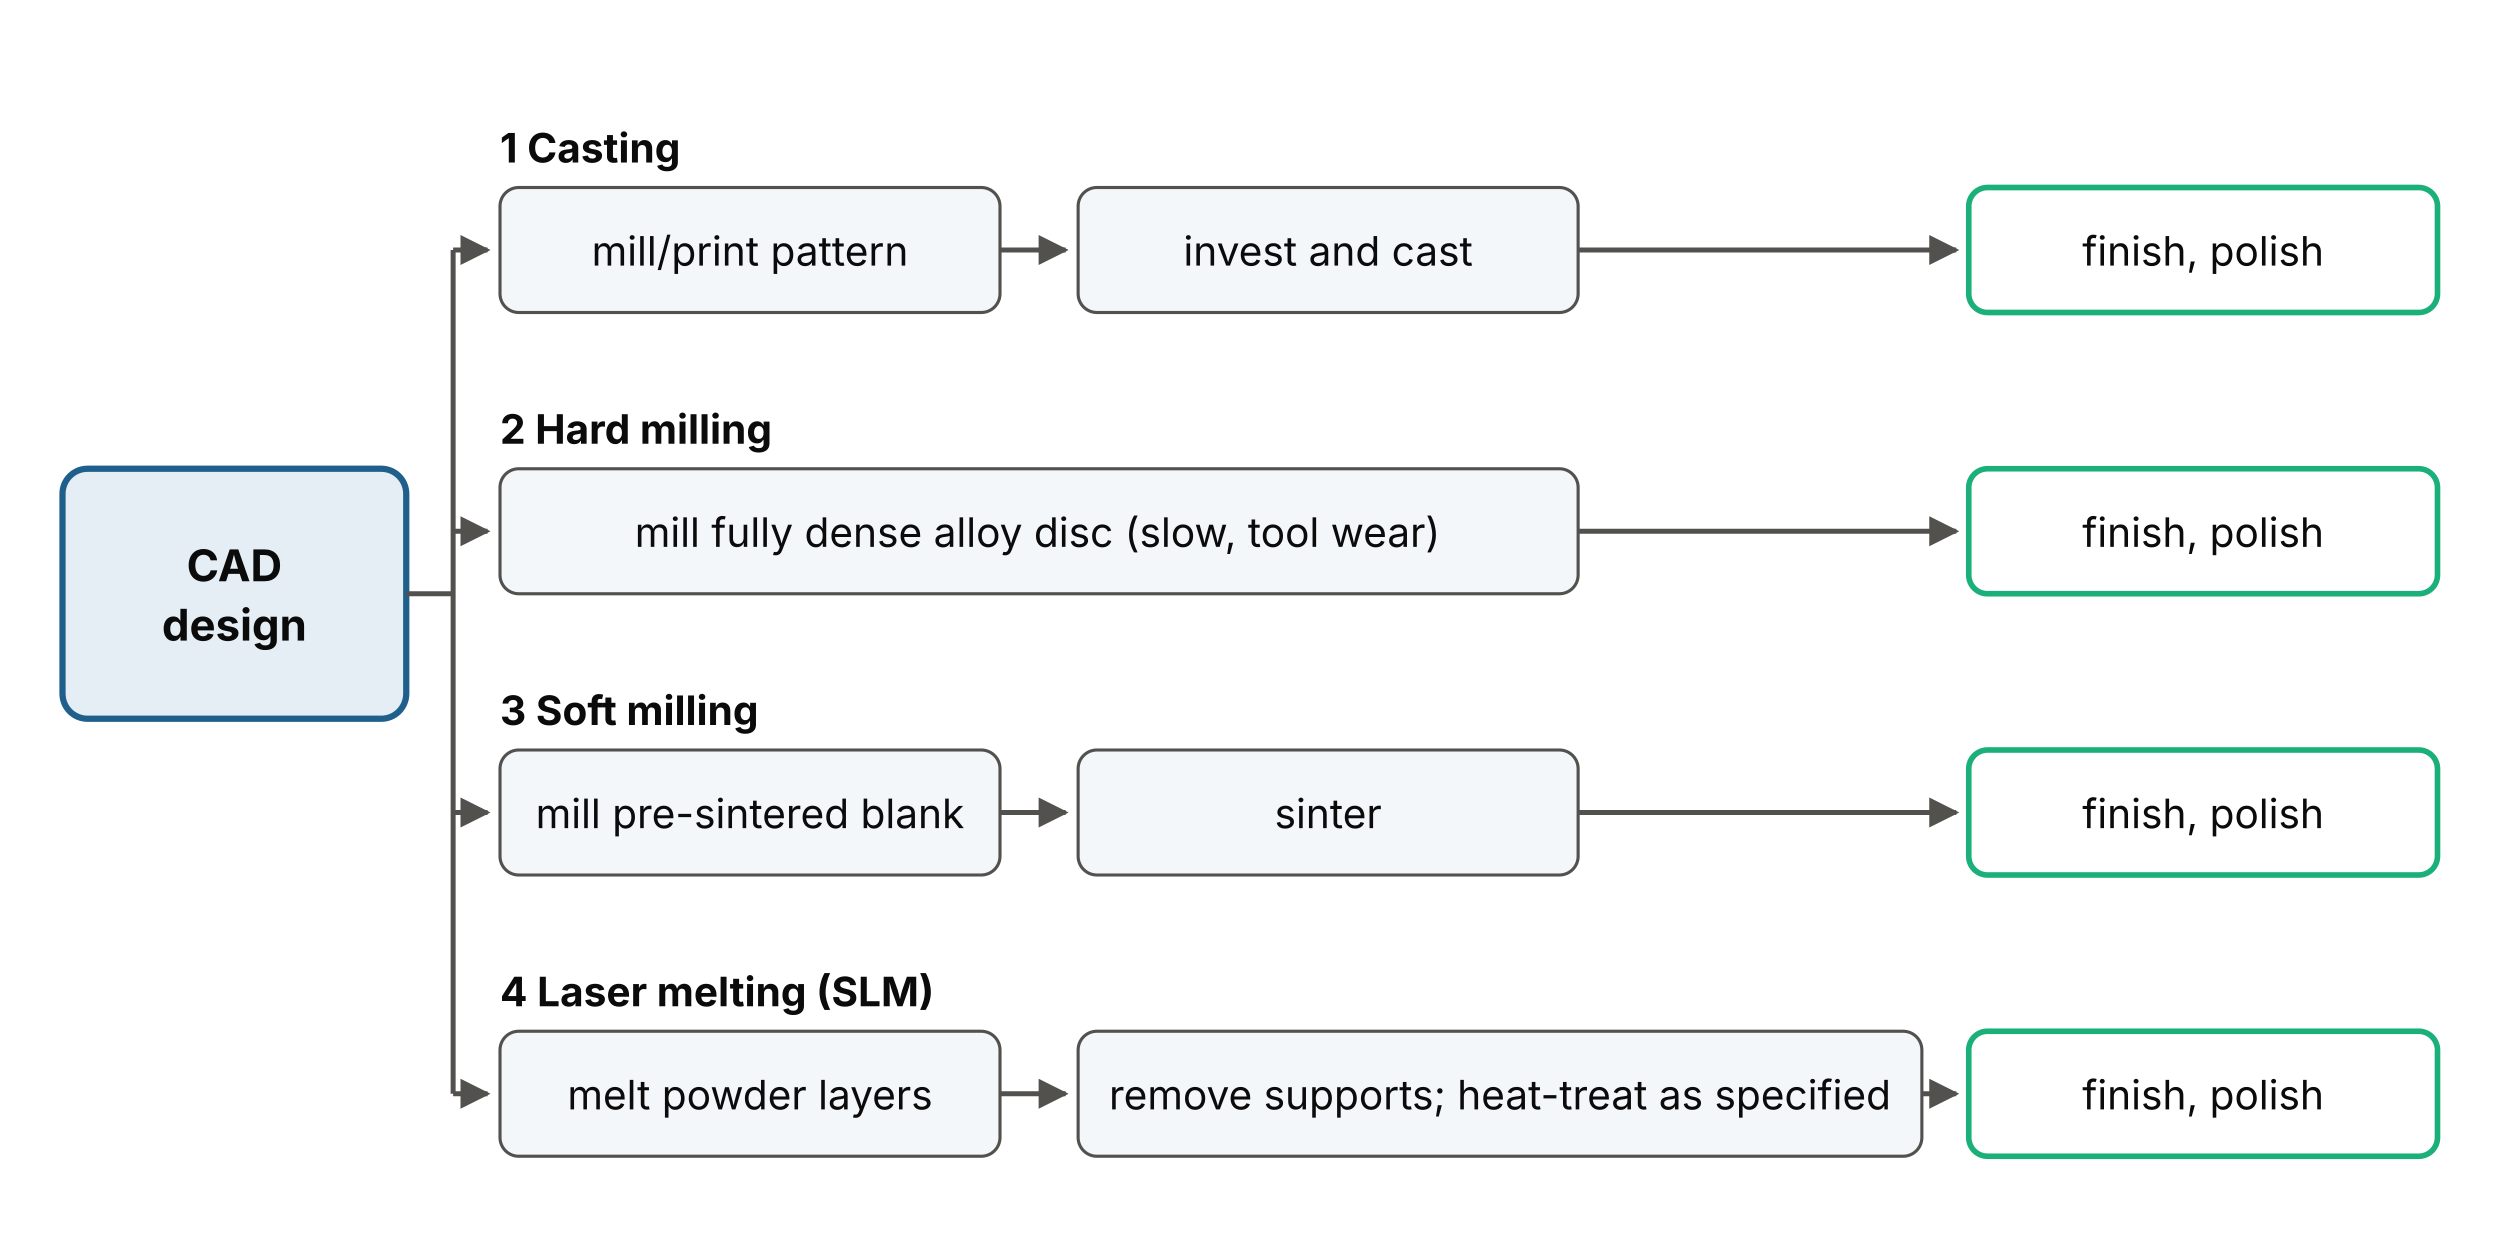
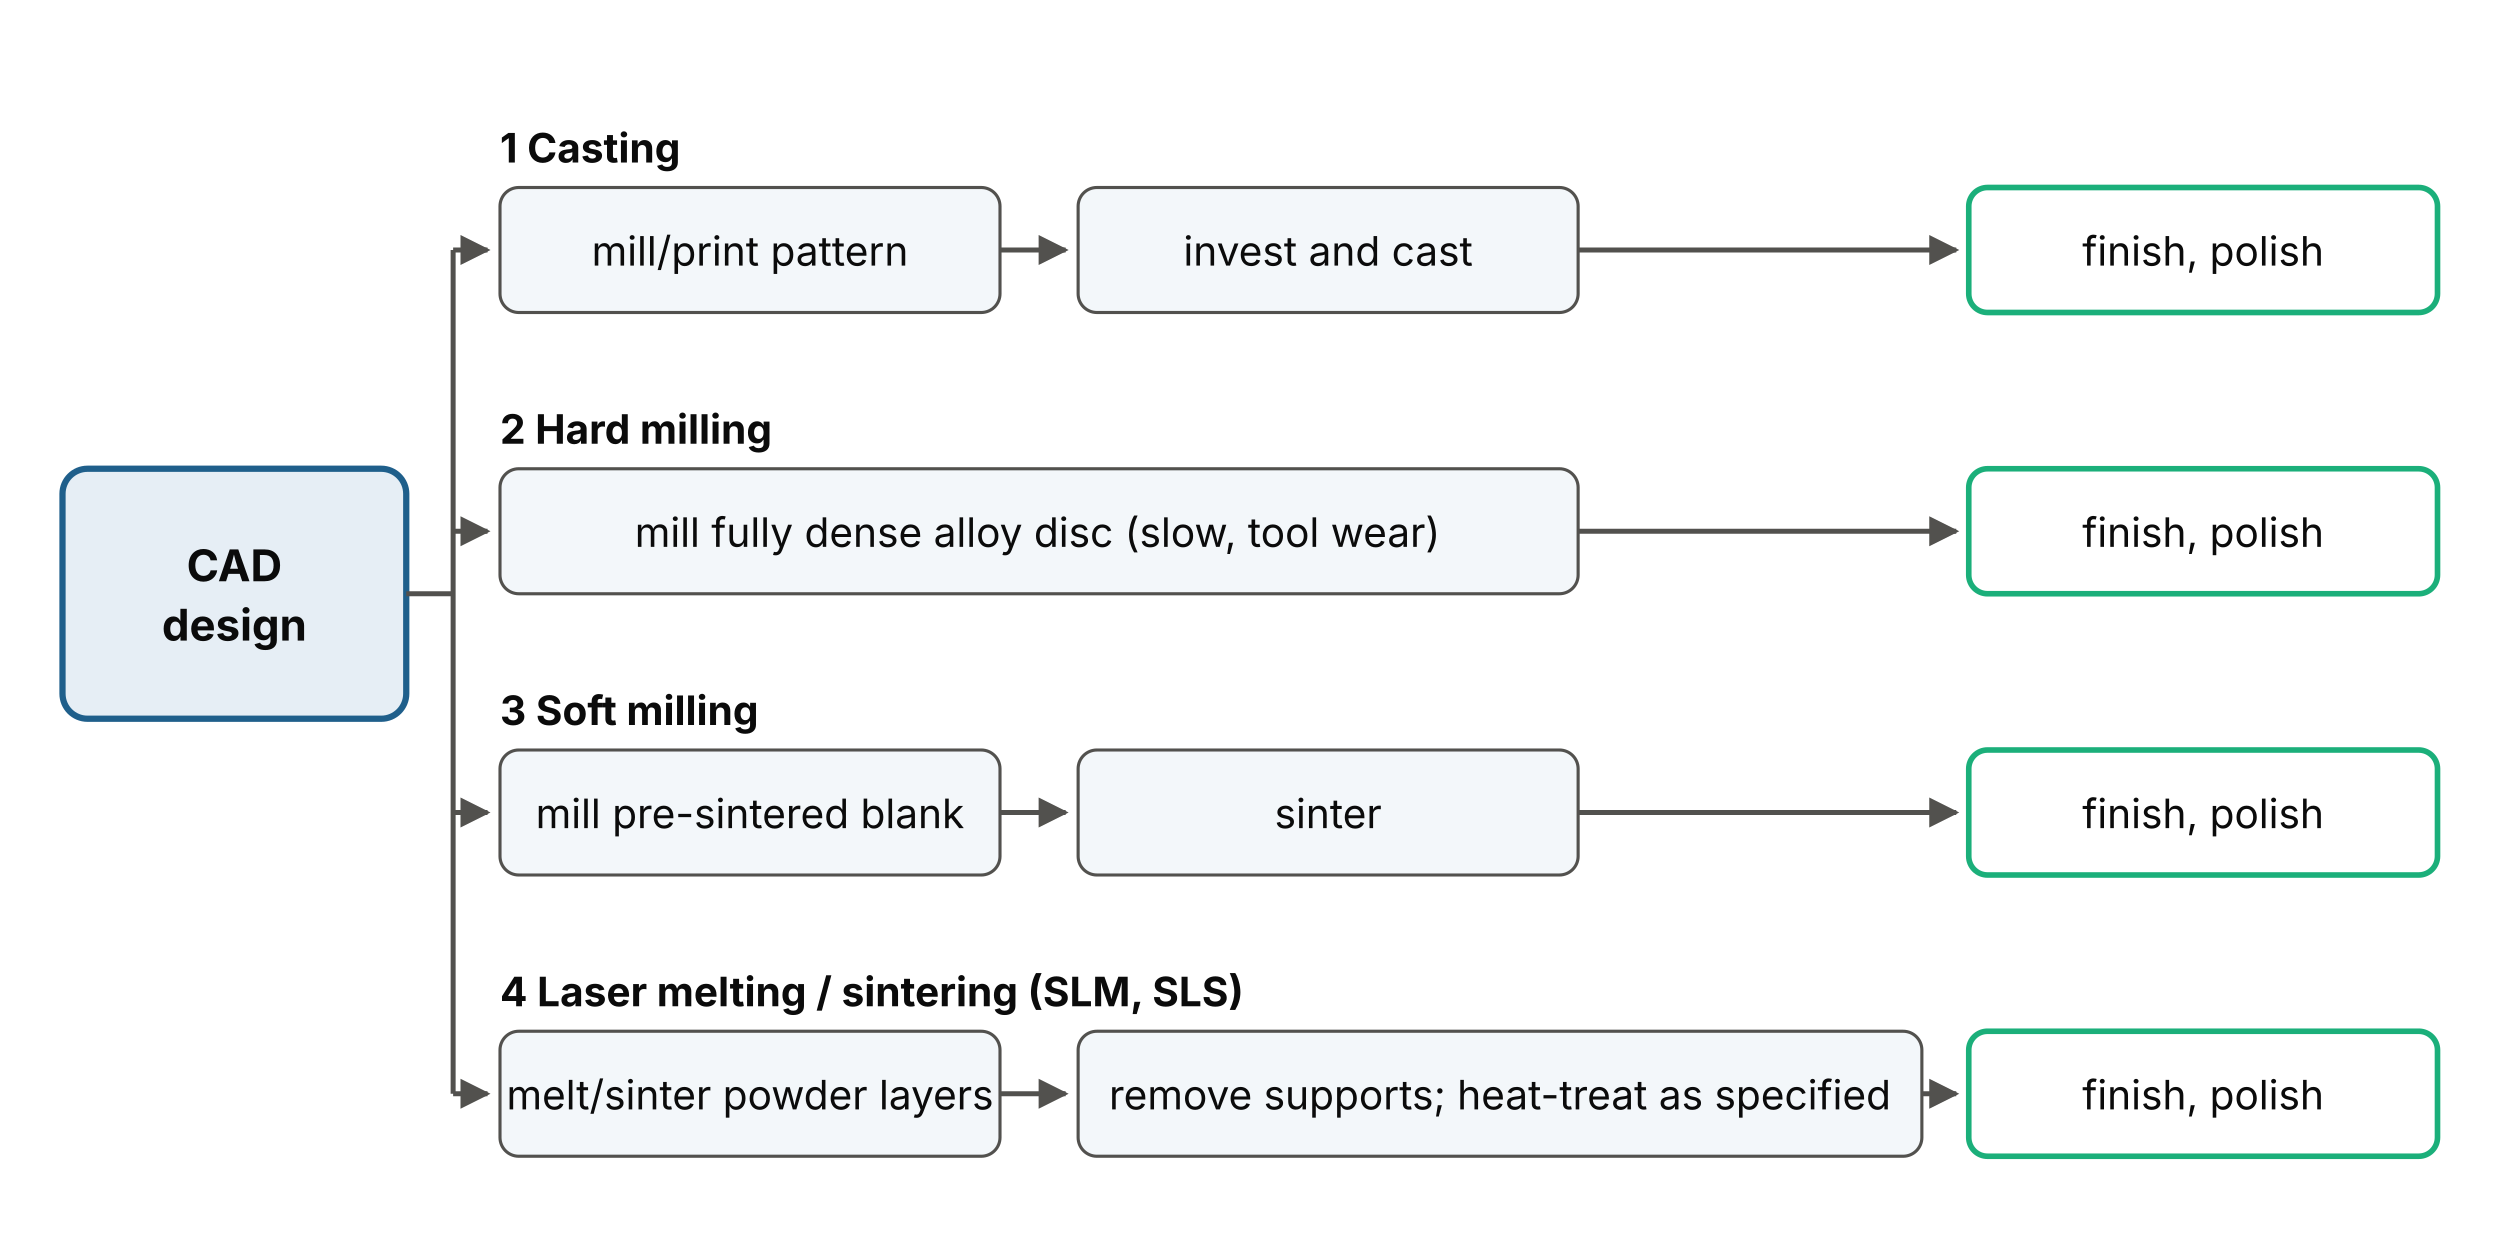
<svg xmlns="http://www.w3.org/2000/svg" viewBox="0 0 800 400" role="img" font-family="Inter, Carlito, 'DejaVu Sans', sans-serif">
  <defs>
    <marker id="a15" viewBox="0 0 10 10" refX="9" refY="5" markerWidth="6" markerHeight="6" orient="auto">
      <path d="M0,0 L10,5 L0,10 z" fill="#52514e" />
    </marker>
  </defs>
  <rect width="800" height="400" fill="#ffffff" />
  <rect x="20" y="150" width="110" height="80" rx="8" fill="#e6eef5" stroke="#1f5f8b" stroke-width="2" />
  <text x="75" y="186" text-anchor="middle" font-size="14" font-weight="700" fill="#0b0b0b">CAD</text>
  <text x="75" y="205" text-anchor="middle" font-size="14" font-weight="700" fill="#0b0b0b">design</text>
  <g font-size="13" fill="#0b0b0b">
    <g font-weight="700">
      <text x="160" y="52">1 Casting</text>
      <text x="160" y="142">2 Hard milling</text>
      <text x="160" y="232">3 Soft milling</text>
-       <text x="160" y="322">4 Laser melting (SLM)</text>
+       <text x="160" y="322">4 Laser melting / sintering (SLM, SLS)</text>
    </g>
    <rect x="160" y="60" width="160" height="40" rx="6" fill="#f3f7fa" stroke="#52514e" />
    <text x="240" y="85" text-anchor="middle">mill/print pattern</text>
    <rect x="345" y="60" width="160" height="40" rx="6" fill="#f3f7fa" stroke="#52514e" />
    <text x="425" y="85" text-anchor="middle">invest and cast</text>
    <rect x="630" y="60" width="150" height="40" rx="6" fill="#ffffff" stroke="#1baf7a" stroke-width="1.8" />
    <text x="705" y="85" text-anchor="middle">finish, polish</text>
    <rect x="160" y="150" width="345" height="40" rx="6" fill="#f3f7fa" stroke="#52514e" />
    <text x="332" y="175" text-anchor="middle">mill fully dense alloy disc (slow, tool wear)</text>
    <rect x="630" y="150" width="150" height="40" rx="6" fill="#ffffff" stroke="#1baf7a" stroke-width="1.8" />
    <text x="705" y="175" text-anchor="middle">finish, polish</text>
    <rect x="160" y="240" width="160" height="40" rx="6" fill="#f3f7fa" stroke="#52514e" />
    <text x="240" y="265" text-anchor="middle">mill pre-sintered blank</text>
    <rect x="345" y="240" width="160" height="40" rx="6" fill="#f3f7fa" stroke="#52514e" />
    <text x="425" y="265" text-anchor="middle">sinter</text>
    <rect x="630" y="240" width="150" height="40" rx="6" fill="#ffffff" stroke="#1baf7a" stroke-width="1.8" />
    <text x="705" y="265" text-anchor="middle">finish, polish</text>
    <rect x="160" y="330" width="160" height="40" rx="6" fill="#f3f7fa" stroke="#52514e" />
-     <text x="240" y="355" text-anchor="middle">melt powder layers</text>
+     <text x="240" y="355" text-anchor="middle">melt/sinter powder layers</text>
    <rect x="345" y="330" width="270" height="40" rx="6" fill="#f3f7fa" stroke="#52514e" />
    <text x="480" y="355" text-anchor="middle">remove supports; heat-treat as specified</text>
    <rect x="630" y="330" width="150" height="40" rx="6" fill="#ffffff" stroke="#1baf7a" stroke-width="1.8" />
    <text x="705" y="355" text-anchor="middle">finish, polish</text>
  </g>
  <g stroke="#52514e" stroke-width="1.6" fill="none">
    <line x1="130" y1="190" x2="145" y2="190" />
    <line x1="145" y1="80" x2="145" y2="350" />
  </g>
  <g stroke="#52514e" stroke-width="1.6" fill="none" marker-end="url(#a15)">
    <line x1="145" y1="80" x2="156" y2="80" />
    <line x1="145" y1="170" x2="156" y2="170" />
    <line x1="145" y1="260" x2="156" y2="260" />
    <line x1="145" y1="350" x2="156" y2="350" />
    <line x1="320" y1="80" x2="341" y2="80" />
    <line x1="505" y1="80" x2="626" y2="80" />
    <line x1="505" y1="170" x2="626" y2="170" />
    <line x1="320" y1="260" x2="341" y2="260" />
    <line x1="505" y1="260" x2="626" y2="260" />
    <line x1="320" y1="350" x2="341" y2="350" />
    <line x1="615" y1="350" x2="626" y2="350" />
  </g>
</svg>
